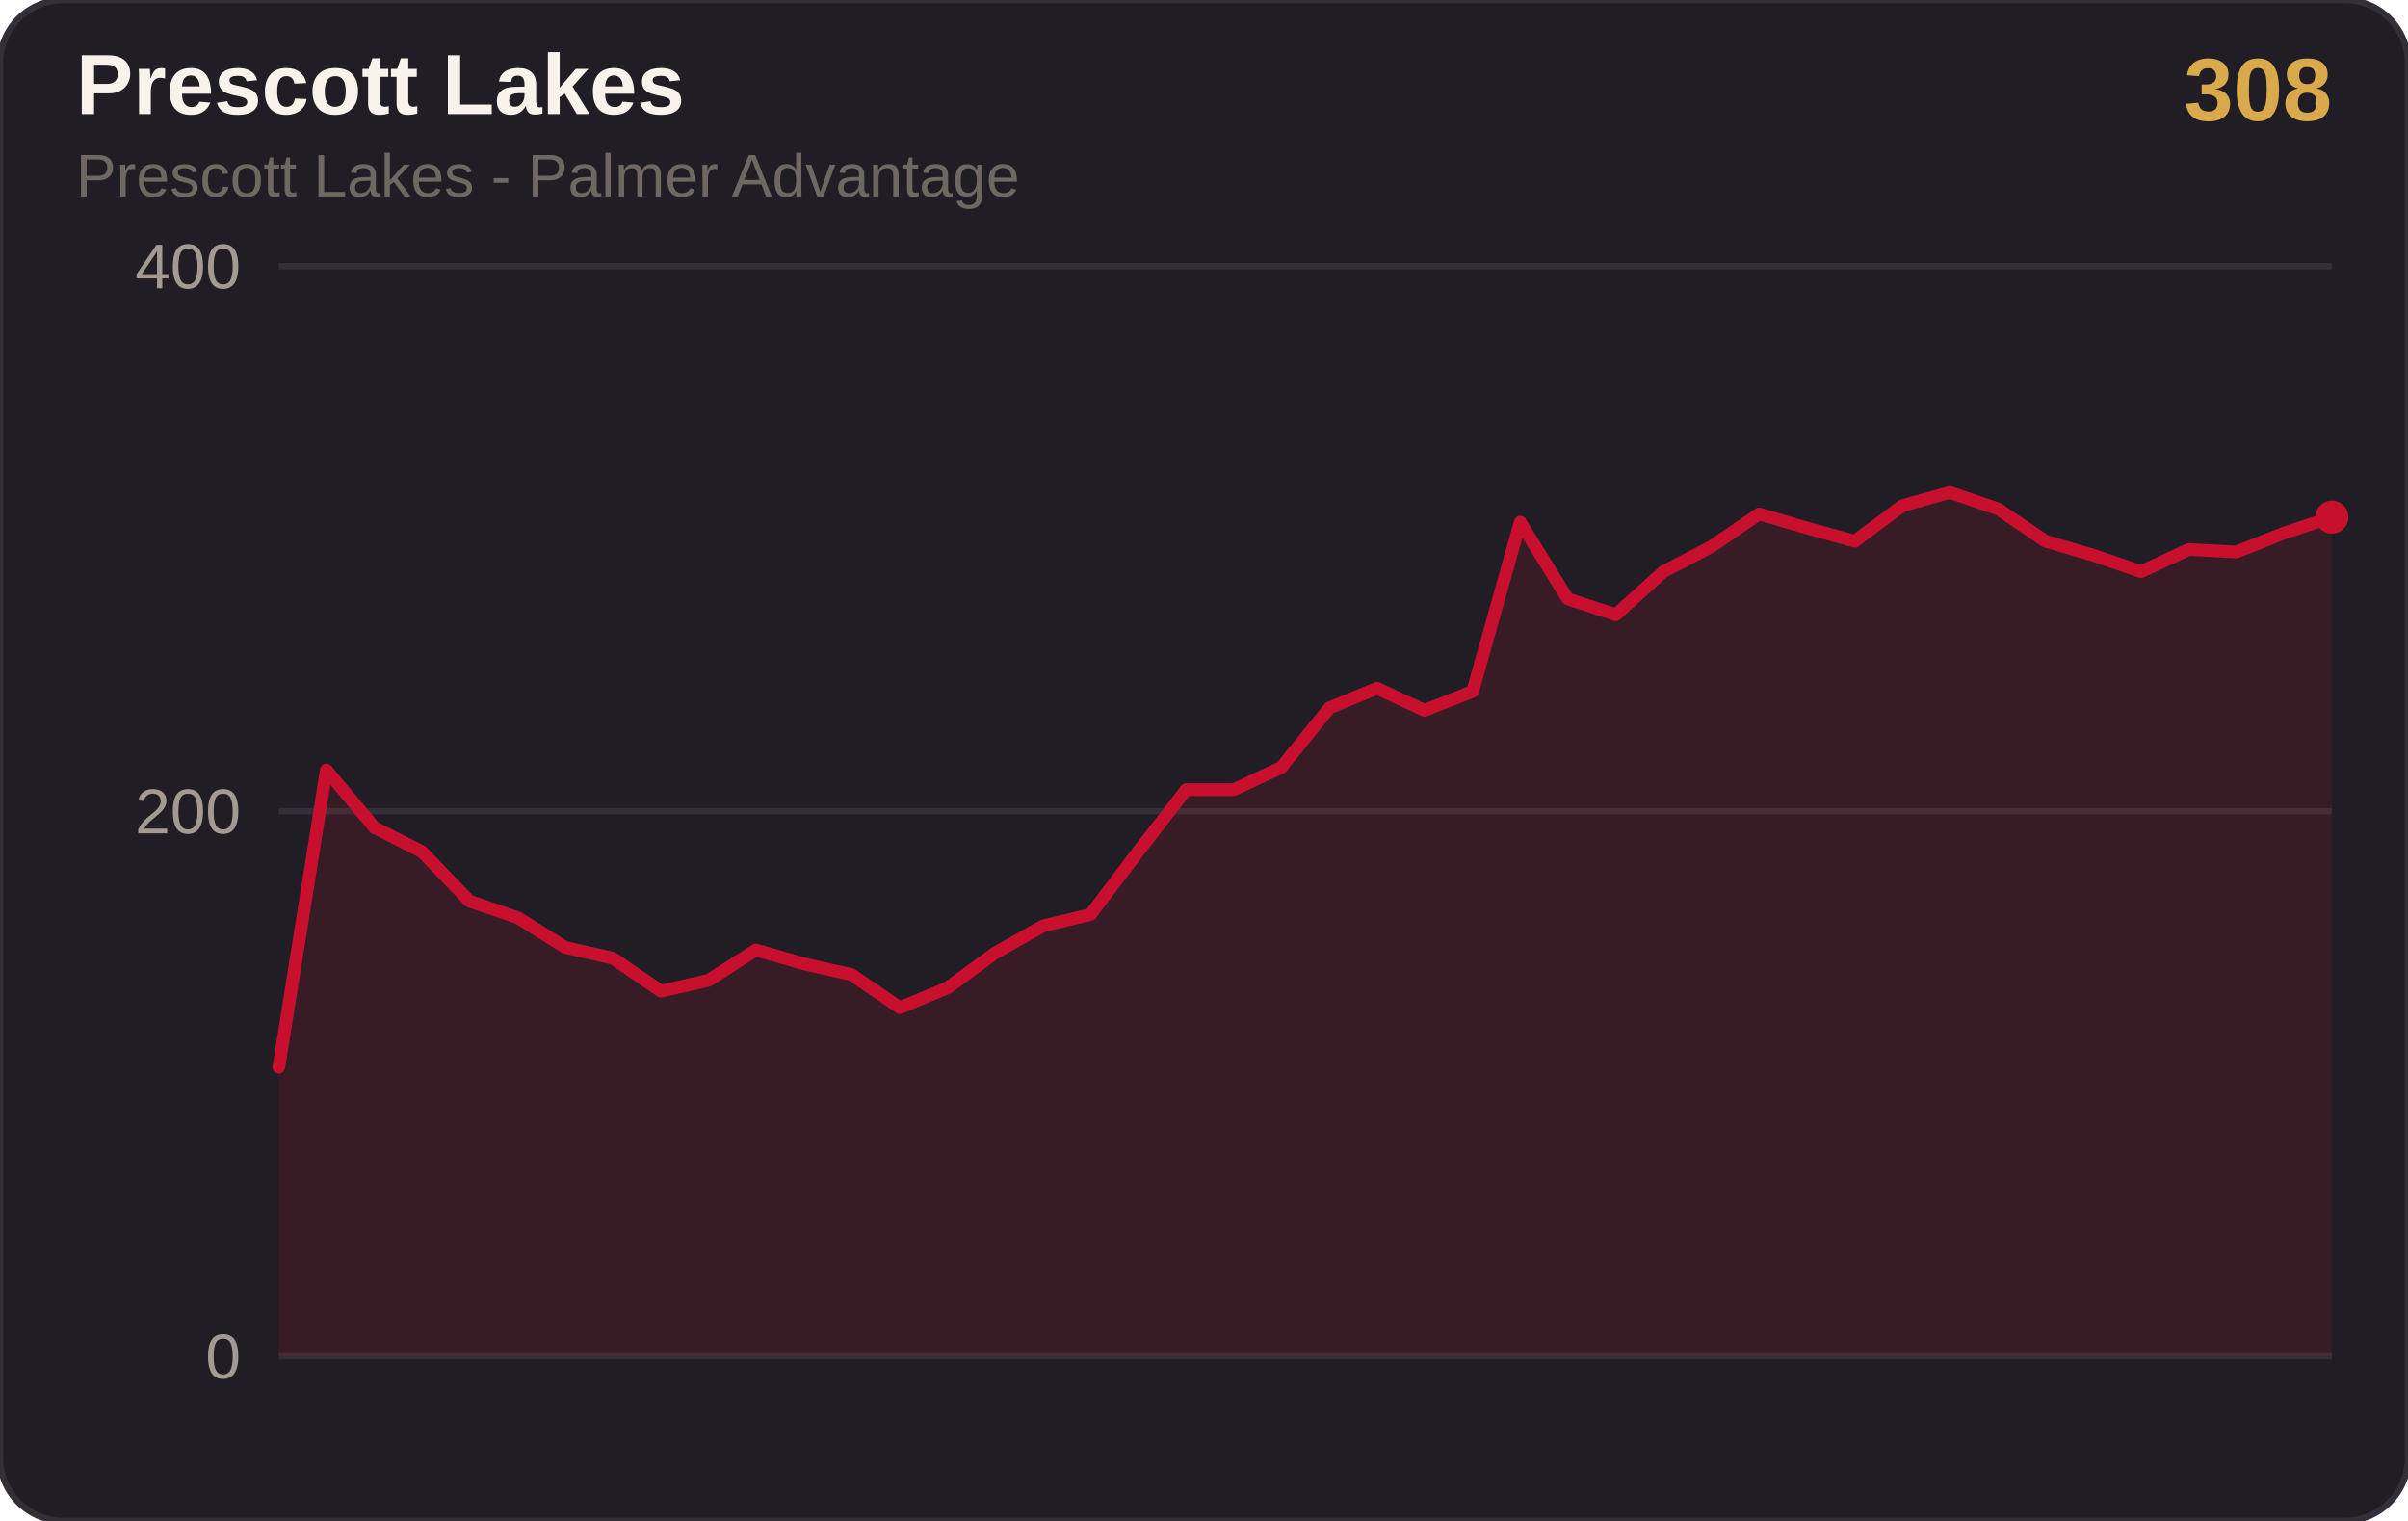
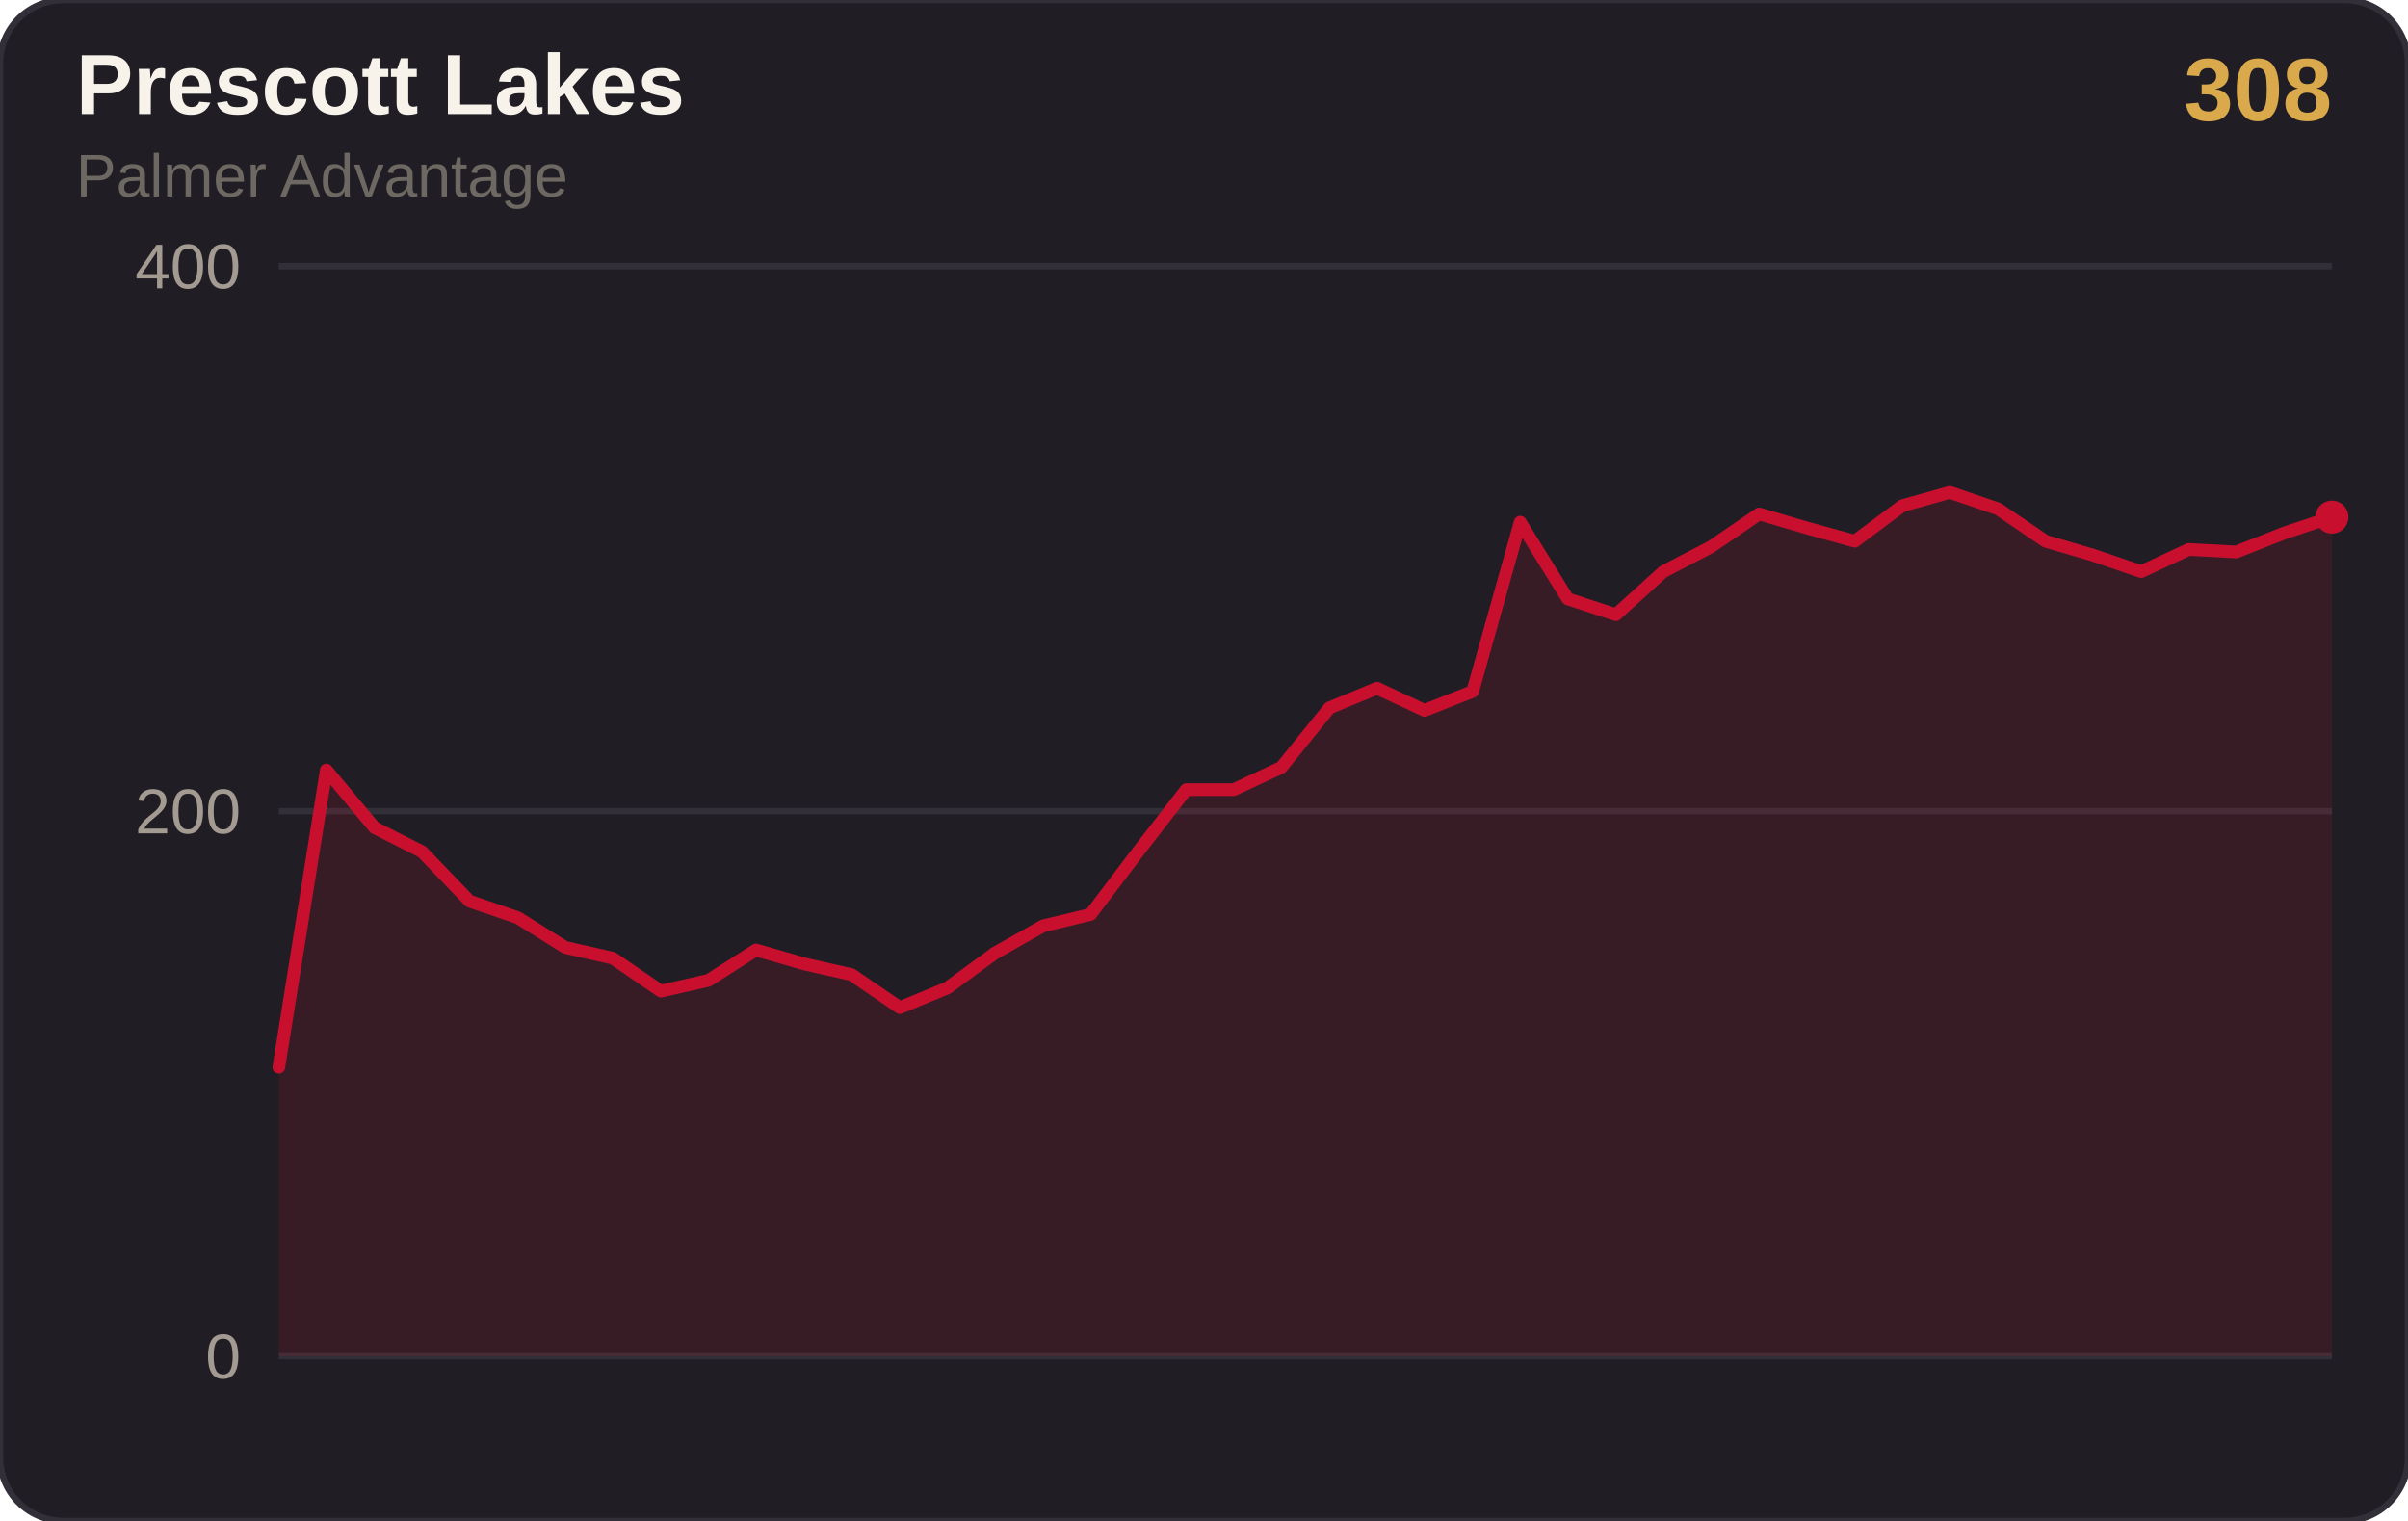
- <svg xmlns="http://www.w3.org/2000/svg" viewBox="0 0 380 240" width="380" height="240" role="img" aria-label="Prescott Lakes, Prescott Lakes - Palmer Advantage">
+ <svg xmlns="http://www.w3.org/2000/svg" viewBox="0 0 380 240" width="380" height="240" role="img" aria-label="Prescott Lakes, Palmer Advantage">
  <rect width="380" height="240" rx="10" fill="#201E24" stroke="#332F38" />
  <text x="12" y="18" fill="#F7F3EA" font-family="system-ui, -apple-system, 'Helvetica Neue', Arial, sans-serif" font-size="13.5" font-weight="700">Prescott Lakes</text>
-   <text x="12" y="31" fill="#6E6862" font-family="system-ui, -apple-system, 'Helvetica Neue', Arial, sans-serif" font-size="9.5">Prescott Lakes - Palmer Advantage</text>
+   <text x="12" y="31" fill="#6E6862" font-family="system-ui, -apple-system, 'Helvetica Neue', Arial, sans-serif" font-size="9.5">Palmer Advantage</text>
  <line x1="44" y1="214.0" x2="368" y2="214.0" stroke="#332F38" stroke-width="1" />
  <text x="38" y="217.5" fill="#A39B92" font-family="system-ui, -apple-system, 'Helvetica Neue', Arial, sans-serif" font-size="10" text-anchor="end">0</text>
  <line x1="44" y1="128.0" x2="368" y2="128.0" stroke="#332F38" stroke-width="1" />
  <text x="38" y="131.5" fill="#A39B92" font-family="system-ui, -apple-system, 'Helvetica Neue', Arial, sans-serif" font-size="10" text-anchor="end">200</text>
  <line x1="44" y1="42.0" x2="368" y2="42.0" stroke="#332F38" stroke-width="1" />
  <text x="38" y="45.5" fill="#A39B92" font-family="system-ui, -apple-system, 'Helvetica Neue', Arial, sans-serif" font-size="10" text-anchor="end">400</text>
  <path d="M44.0,214.0 L44.0,168.4 L51.5,121.5 L59.1,130.6 L66.6,134.4 L74.1,142.2 L81.7,144.8 L89.2,149.5 L96.7,151.2 L104.3,156.4 L111.8,154.7 L119.3,149.9 L126.9,152.1 L134.4,153.8 L142.0,159.0 L149.5,155.9 L157.0,150.4 L164.6,146.1 L172.1,144.3 L179.6,134.4 L187.2,124.6 L194.7,124.6 L202.2,121.1 L209.8,111.7 L217.3,108.6 L224.8,112.1 L232.4,109.1 L239.9,82.4 L247.4,94.5 L255.0,97.0 L262.5,90.2 L270.0,86.3 L277.6,81.1 L285.1,83.3 L292.7,85.4 L300.2,79.8 L307.7,77.7 L315.3,80.3 L322.8,85.4 L330.3,87.6 L337.9,90.2 L345.4,86.7 L352.9,87.1 L360.5,84.1 L368.0,81.6 L368.0,214.0 Z" fill="#C8102E" opacity="0.14" />
  <path d="M44.0,168.4 L51.5,121.5 L59.1,130.6 L66.6,134.4 L74.1,142.2 L81.7,144.8 L89.2,149.5 L96.7,151.2 L104.3,156.4 L111.8,154.7 L119.3,149.9 L126.9,152.1 L134.4,153.8 L142.0,159.0 L149.5,155.9 L157.0,150.4 L164.6,146.1 L172.1,144.3 L179.6,134.4 L187.2,124.6 L194.7,124.6 L202.2,121.1 L209.8,111.7 L217.3,108.6 L224.8,112.1 L232.4,109.1 L239.9,82.4 L247.4,94.5 L255.0,97.0 L262.5,90.2 L270.0,86.3 L277.6,81.1 L285.1,83.3 L292.7,85.4 L300.2,79.8 L307.7,77.7 L315.3,80.3 L322.8,85.4 L330.3,87.6 L337.9,90.2 L345.4,86.7 L352.9,87.1 L360.5,84.1 L368.0,81.6" fill="none" stroke="#C8102E" stroke-width="2" stroke-linejoin="round" stroke-linecap="round" />
  <circle cx="368.0" cy="81.6" r="2.6" fill="#C8102E" />
  <text x="368" y="19" fill="#D9A94C" font-family="system-ui, -apple-system, 'Helvetica Neue', Arial, sans-serif" font-size="14" font-weight="700" text-anchor="end">308</text>
</svg>
